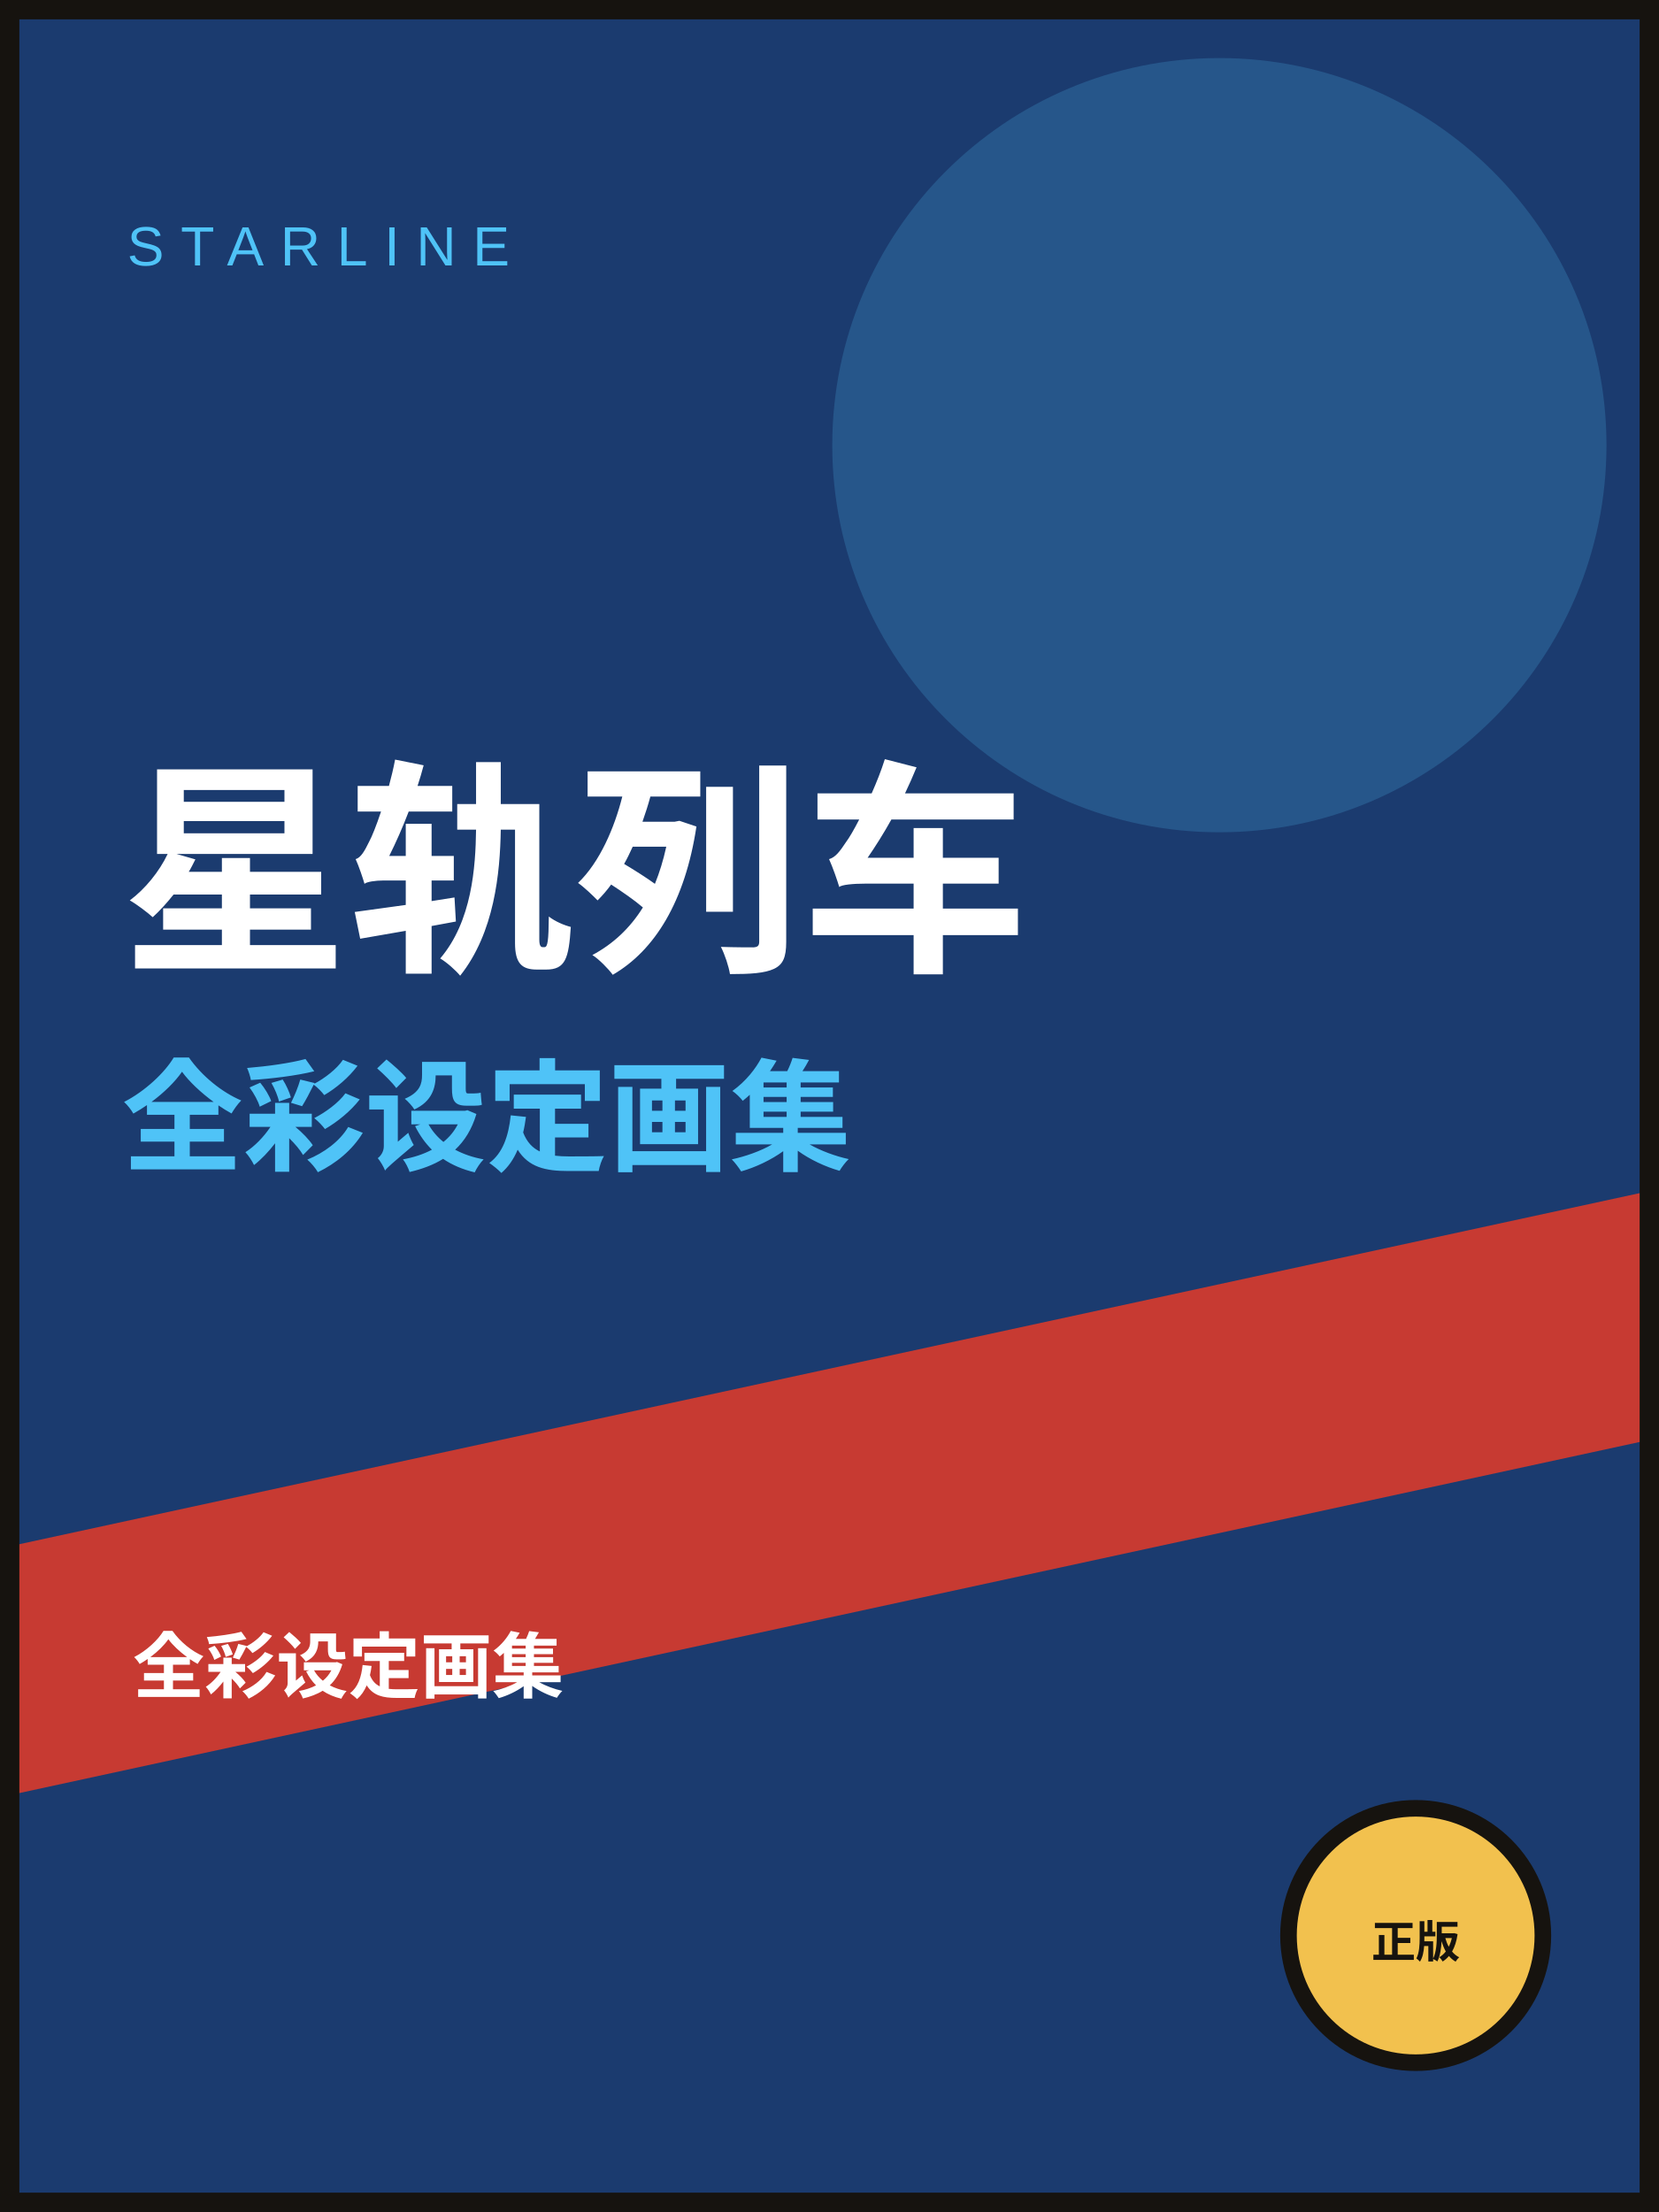
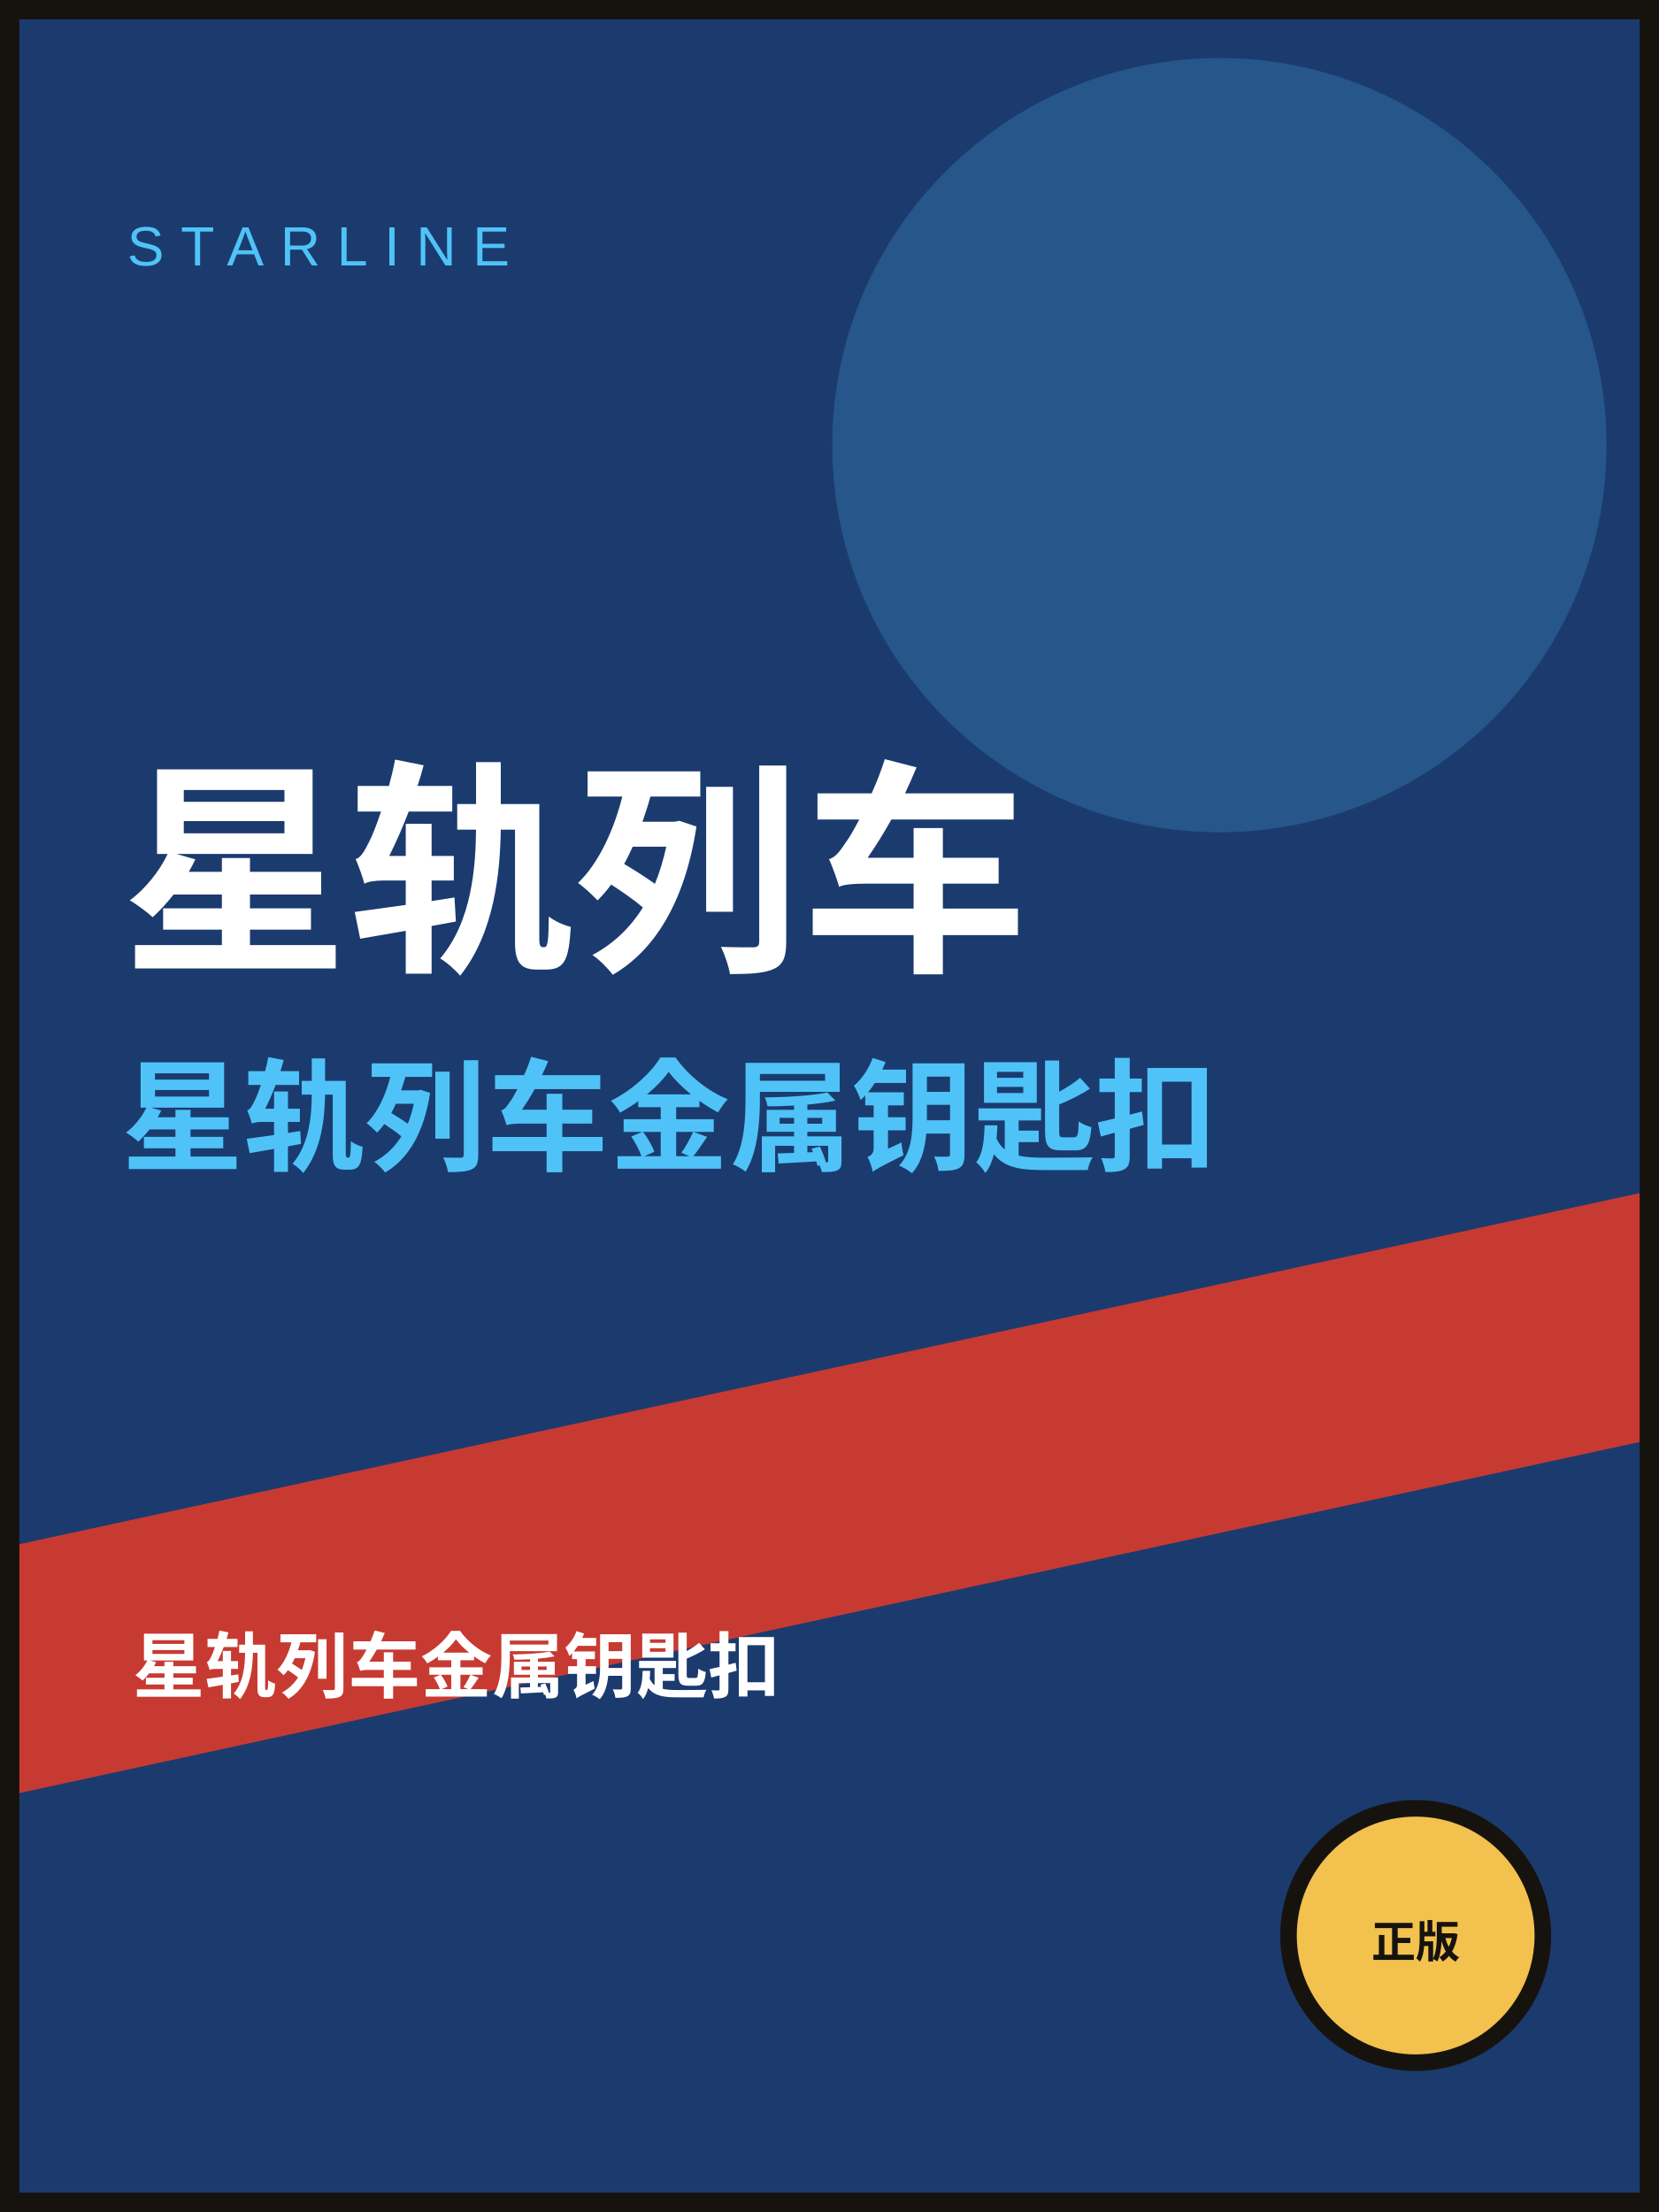
<svg xmlns="http://www.w3.org/2000/svg" width="600" height="800" viewBox="0 0 600 800">
  <rect width="600" height="800" fill="#1B3B6F" />
  <circle cx="441" cy="161" r="140" fill="#4FC3F7" opacity="0.20" />
  <path d="M0 560 L600 430 L600 520 L0 650 Z" fill="#D93A2B" opacity="0.9" />
  <text x="46" y="96" font-family="Arial" font-size="20" fill="#4FC3F7" letter-spacing="6">STARLINE</text>
  <text x="44" y="345" font-family="Microsoft YaHei, sans-serif" font-size="82" font-weight="900" fill="#ffffff">星轨列车</text>
-   <text x="44" y="420" font-family="Microsoft YaHei, sans-serif" font-size="44" font-weight="700" fill="#4FC3F7">全彩设定画集</text>
-   <text x="48" y="612" font-family="Microsoft YaHei, sans-serif" font-size="26" font-weight="700" fill="#ffffff">全彩设定画集</text>
+   <text x="44" y="420" font-family="Microsoft YaHei, sans-serif" font-size="44" font-weight="700" fill="#4FC3F7">星轨列车金属钥匙扣</text>
+   <text x="48" y="612" font-family="Microsoft YaHei, sans-serif" font-size="26" font-weight="700" fill="#ffffff">星轨列车金属钥匙扣</text>
  <rect width="600" height="800" fill="none" stroke="#16130F" stroke-width="14" />
  <circle cx="512" cy="700" r="46" fill="#F2C14E" stroke="#16130F" stroke-width="6" />
  <text x="512" y="708" text-anchor="middle" font-family="Microsoft YaHei, sans-serif" font-size="16" font-weight="900" fill="#16130F">正版</text>
</svg>
